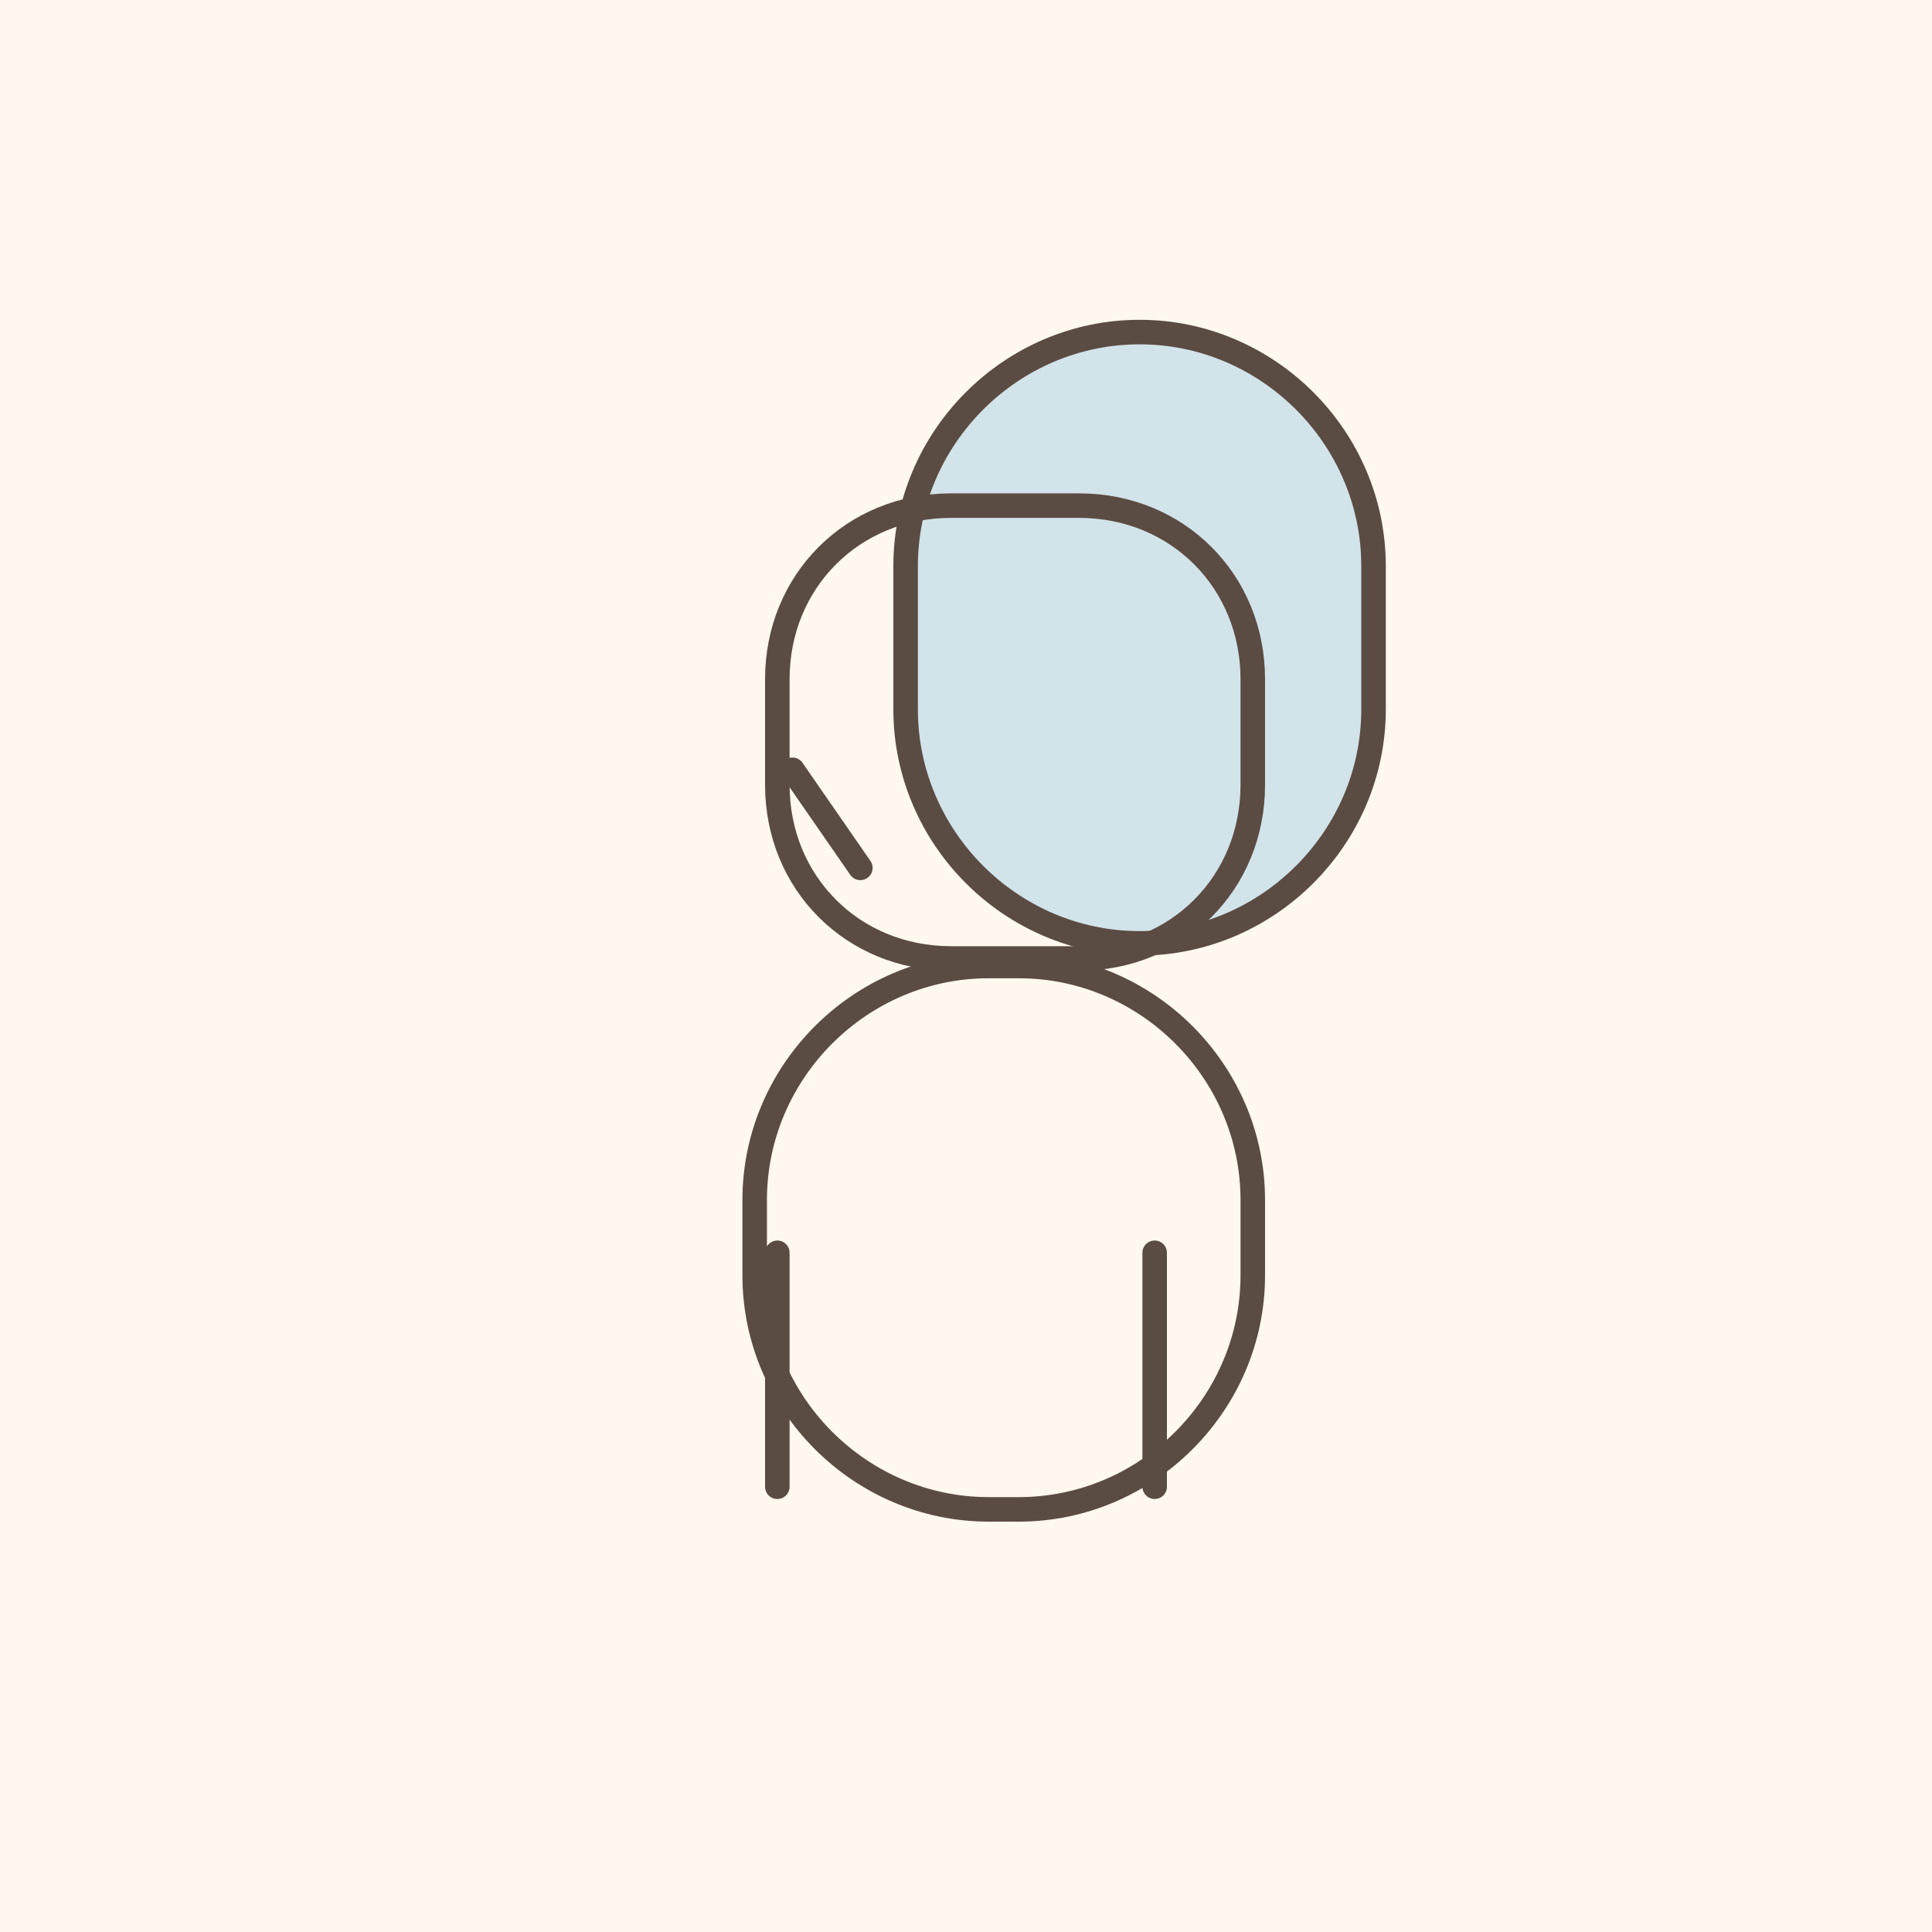
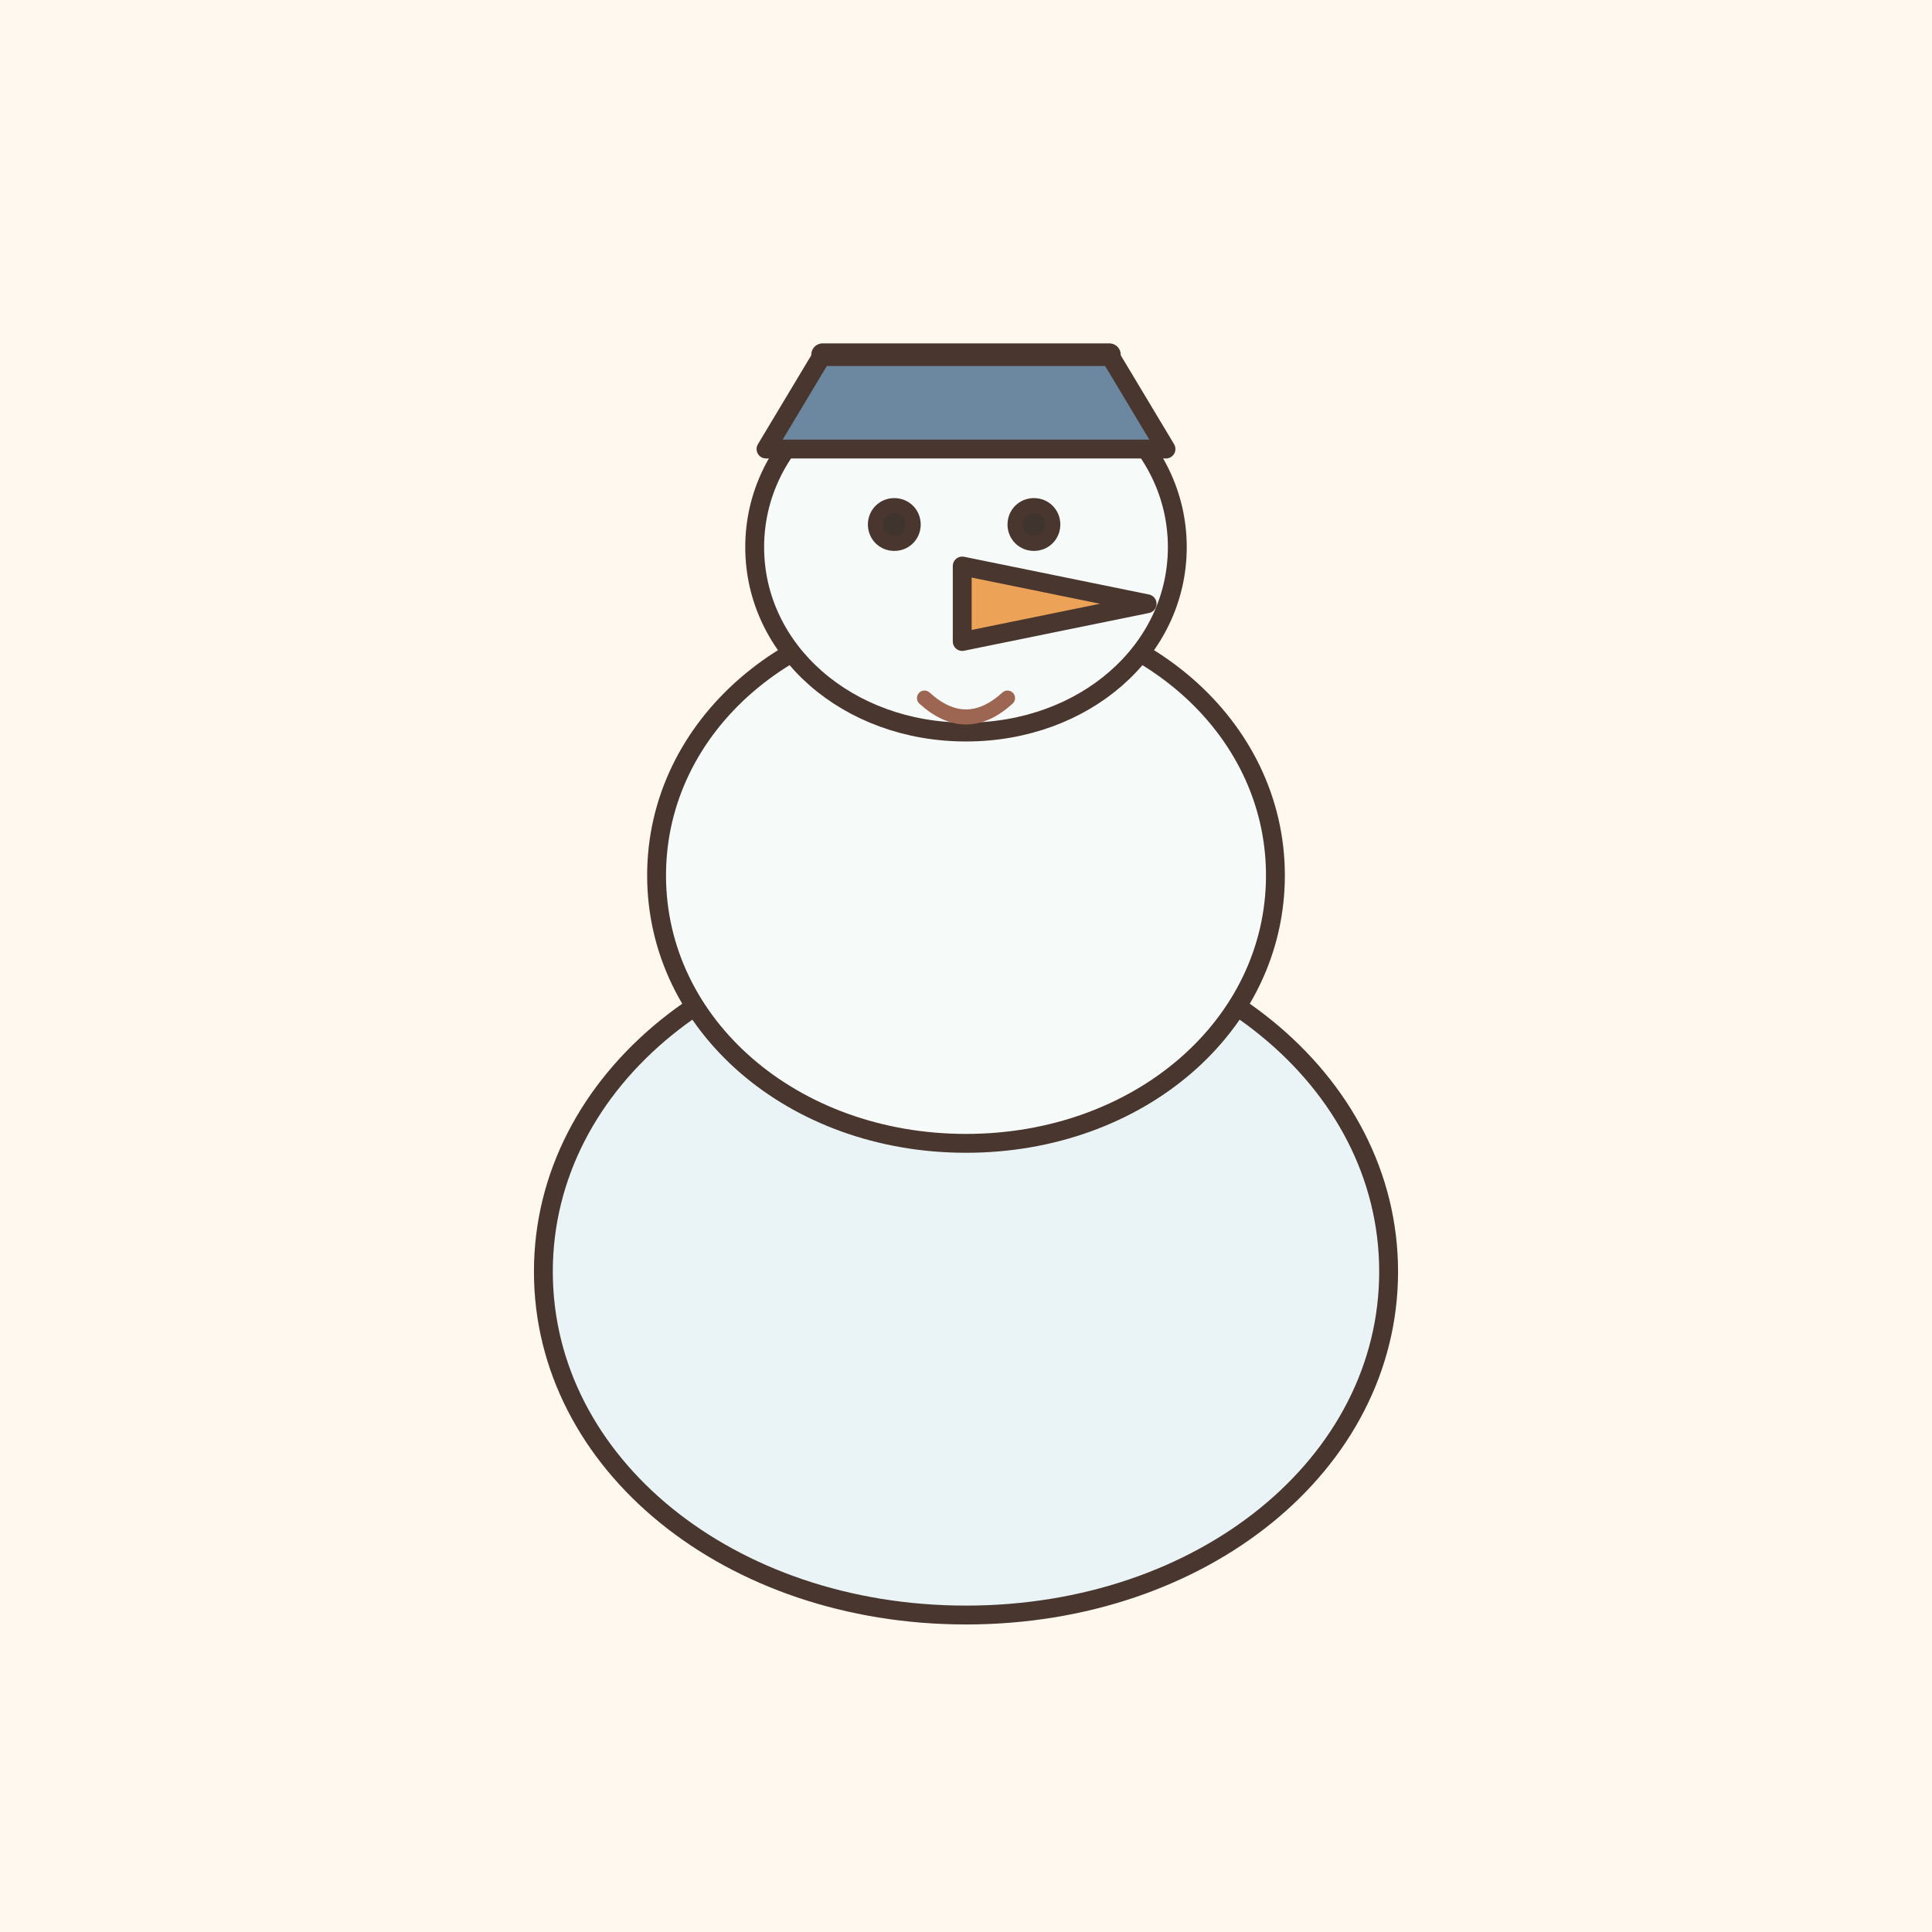
<svg xmlns="http://www.w3.org/2000/svg" width="512" height="512" viewBox="0 0 512 512">
  <rect width="512" height="512" fill="#FFF8EF" />
-   <g fill="none" stroke="#58483F" stroke-width="6.5" stroke-linecap="round" stroke-linejoin="round" opacity="0.98">
-     <path d="M206 394v-62" />
-     <path d="M306 394v-62" />
-     <path d="M240 150c0-34 28-62 62-62s62 28 62 62v38c0 34-28 62-62 62s-62-28-62-62v-38Z" fill="#D1E2EA" />
-     <path d="M206 180c0-26 20-46 46-46h34c26 0 46 20 46 46v28c0 26-20 46-46 46h-34c-26 0-46-20-46-46v-28Z" />
-     <path d="M200 318c0-34 28-62 62-62h8c34 0 62 28 62 62v20c0 34-28 62-62 62h-8c-34 0-62-28-62-62v-20Z" />
-     <path d="M228 230l-18-26" />
+   <g>
+     <path d="M144 337 C144 286.04 193.28 246 256 246 C318.72 246 368 286.04 368 337 C368 387.96 318.72 428 256 428 C193.28 428 144 387.96 144 337 Z" fill="#EAF4F6" stroke="#49372F" stroke-width="5" stroke-linecap="round" stroke-linejoin="round" />
+     <path d="M174 232 C174 192.24 210.08 161 256 161 C301.92 161 338 192.24 338 232 C338 271.76 301.92 303 256 303 C210.08 303 174 271.76 174 232 Z" fill="#F6FBF9" stroke="#49372F" stroke-width="5" stroke-linecap="round" stroke-linejoin="round" />
+     <path d="M200 145 C200 117.56 224.64 96 256 96 C287.36 96 312 117.56 312 145 C312 172.44 287.36 194 256 194 C224.64 194 200 172.44 200 145 Z" fill="#F6FBF9" stroke="#49372F" stroke-width="5" stroke-linecap="round" stroke-linejoin="round" />
+     <path d="M203 119 H309 L294 94 H218 Z" fill="#6C87A0" stroke="#49372F" stroke-width="5" stroke-linecap="round" stroke-linejoin="round" />
+     <path d="M218 94 H294" fill="none" stroke="#49372F" stroke-width="6" stroke-linecap="round" stroke-linejoin="round" />
+     <path d="M255 150 L304 160 L255 170 Z" fill="#ECA358" stroke="#49372F" stroke-width="5" stroke-linecap="round" stroke-linejoin="round" />
+     <path d="M232 139 C232 136.2 234.2 134 237 134 C239.8 134 242 136.2 242 139 C242 141.8 239.8 144 237 144 C234.2 144 232 141.8 232 139 Z" fill="#40342E" stroke="#49372F" stroke-width="4" stroke-linecap="round" stroke-linejoin="round" />
+     <path d="M269 139 C269 136.2 271.2 134 274 134 C276.8 134 279 136.2 279 139 C279 141.8 276.8 144 274 144 C271.2 144 269 141.8 269 139 Z" fill="#40342E" stroke="#49372F" stroke-width="4" stroke-linecap="round" stroke-linejoin="round" />
+     <path d="M245 185 Q256 195 267 185" fill="none" stroke="#9D6653" stroke-width="4" stroke-linecap="round" stroke-linejoin="round" />
  </g>
</svg>
